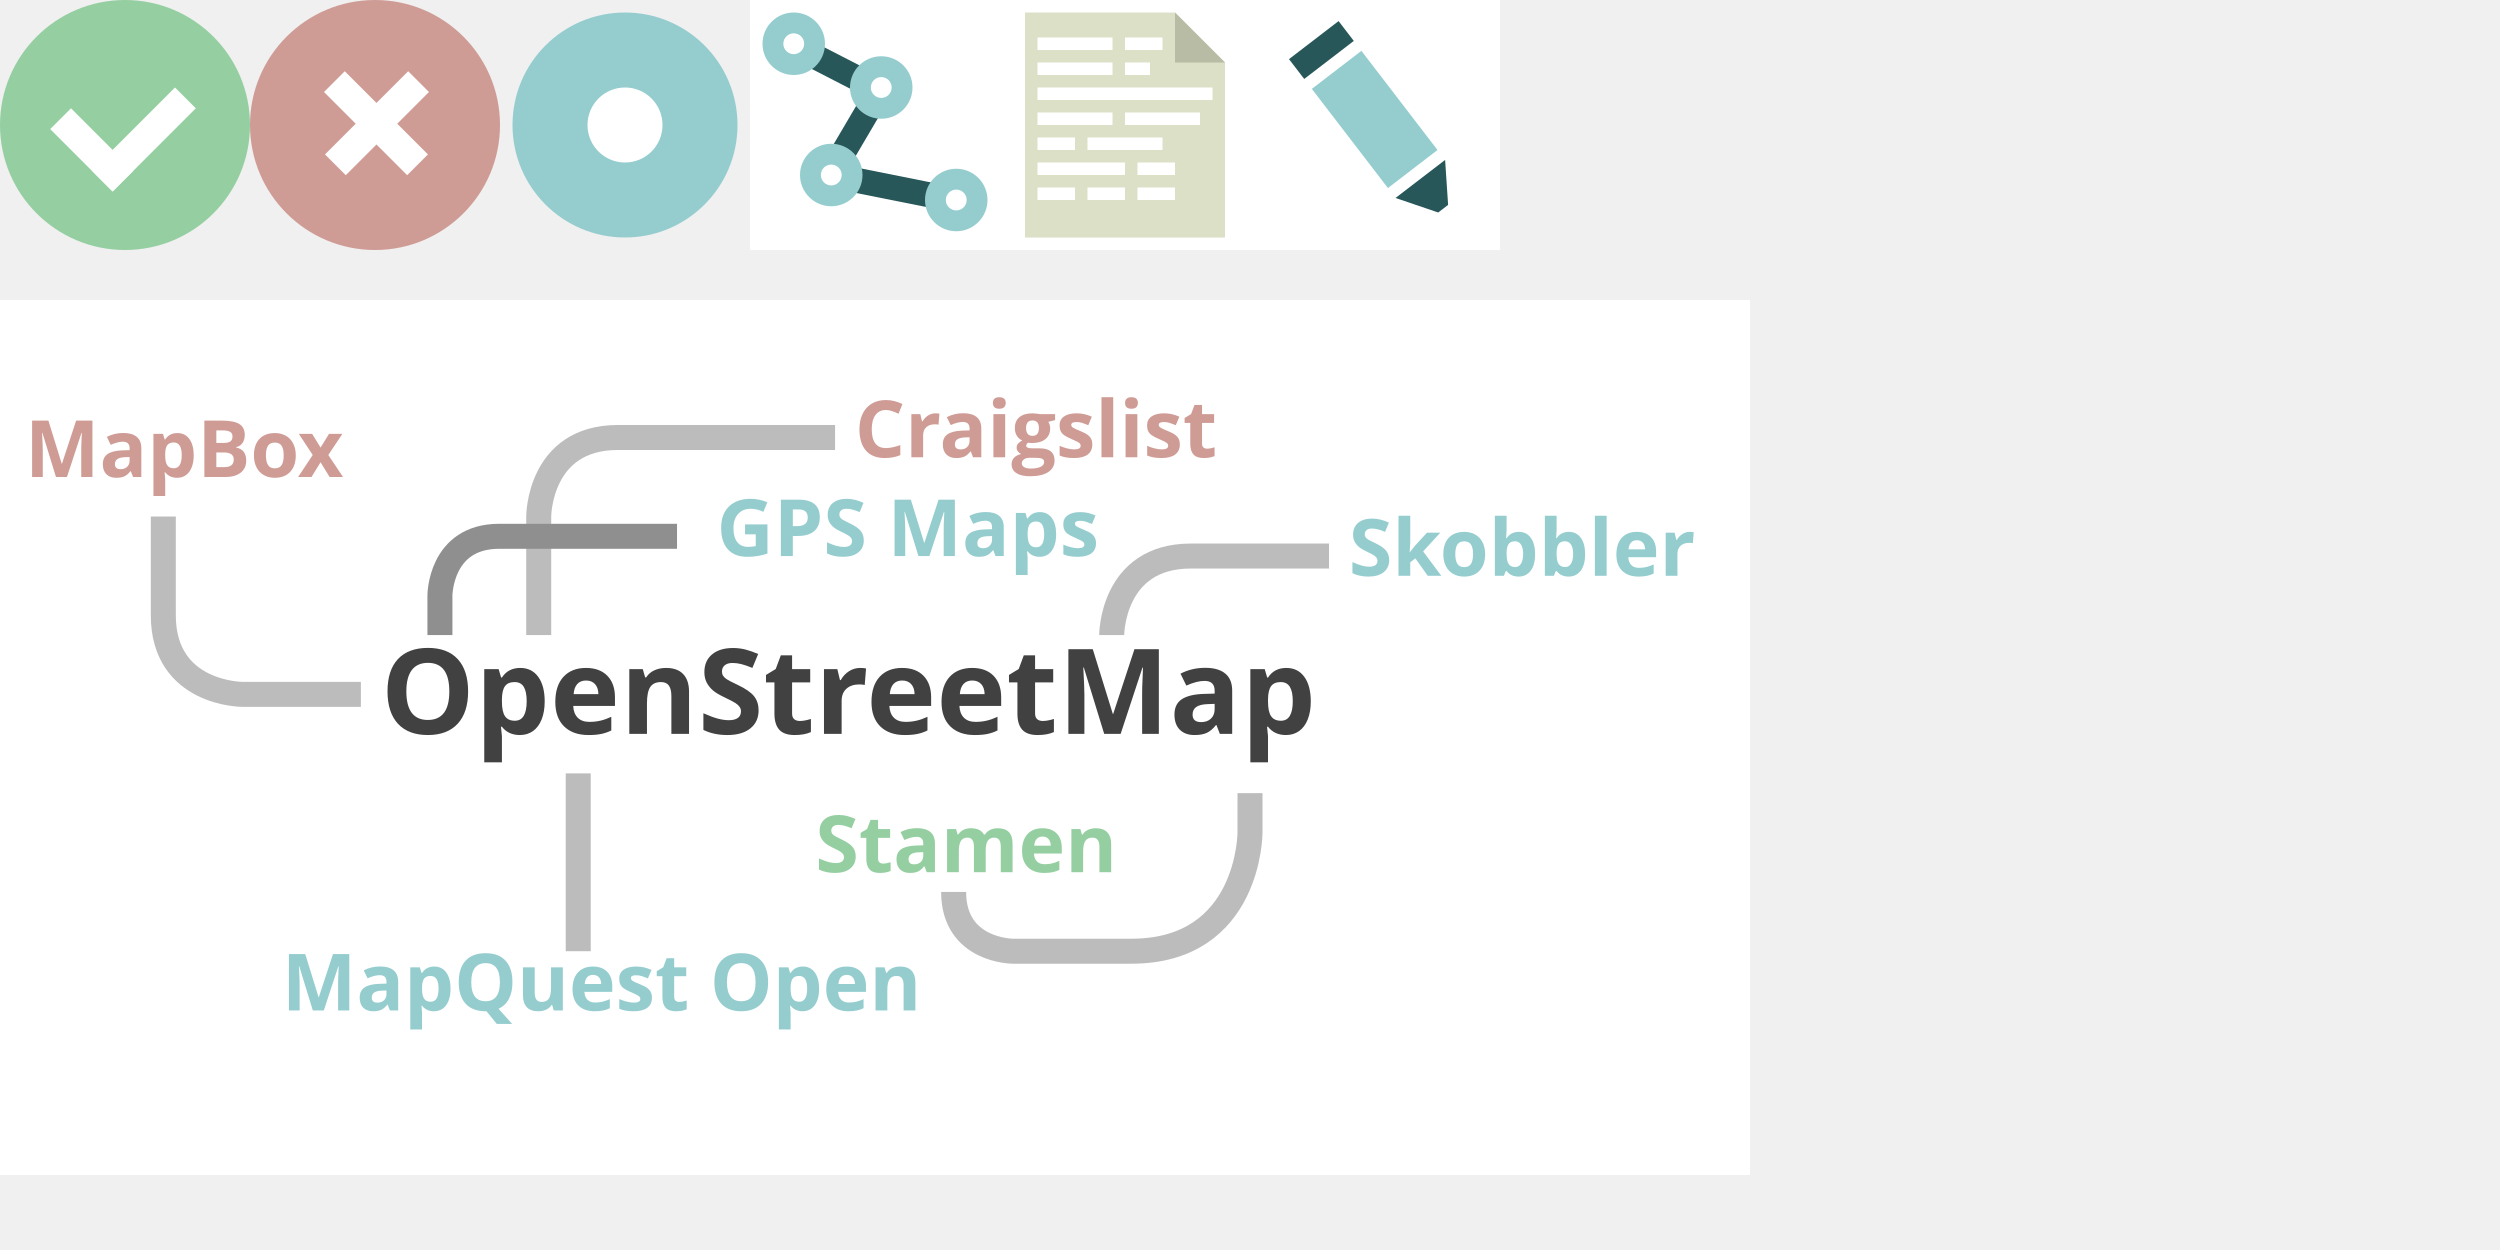
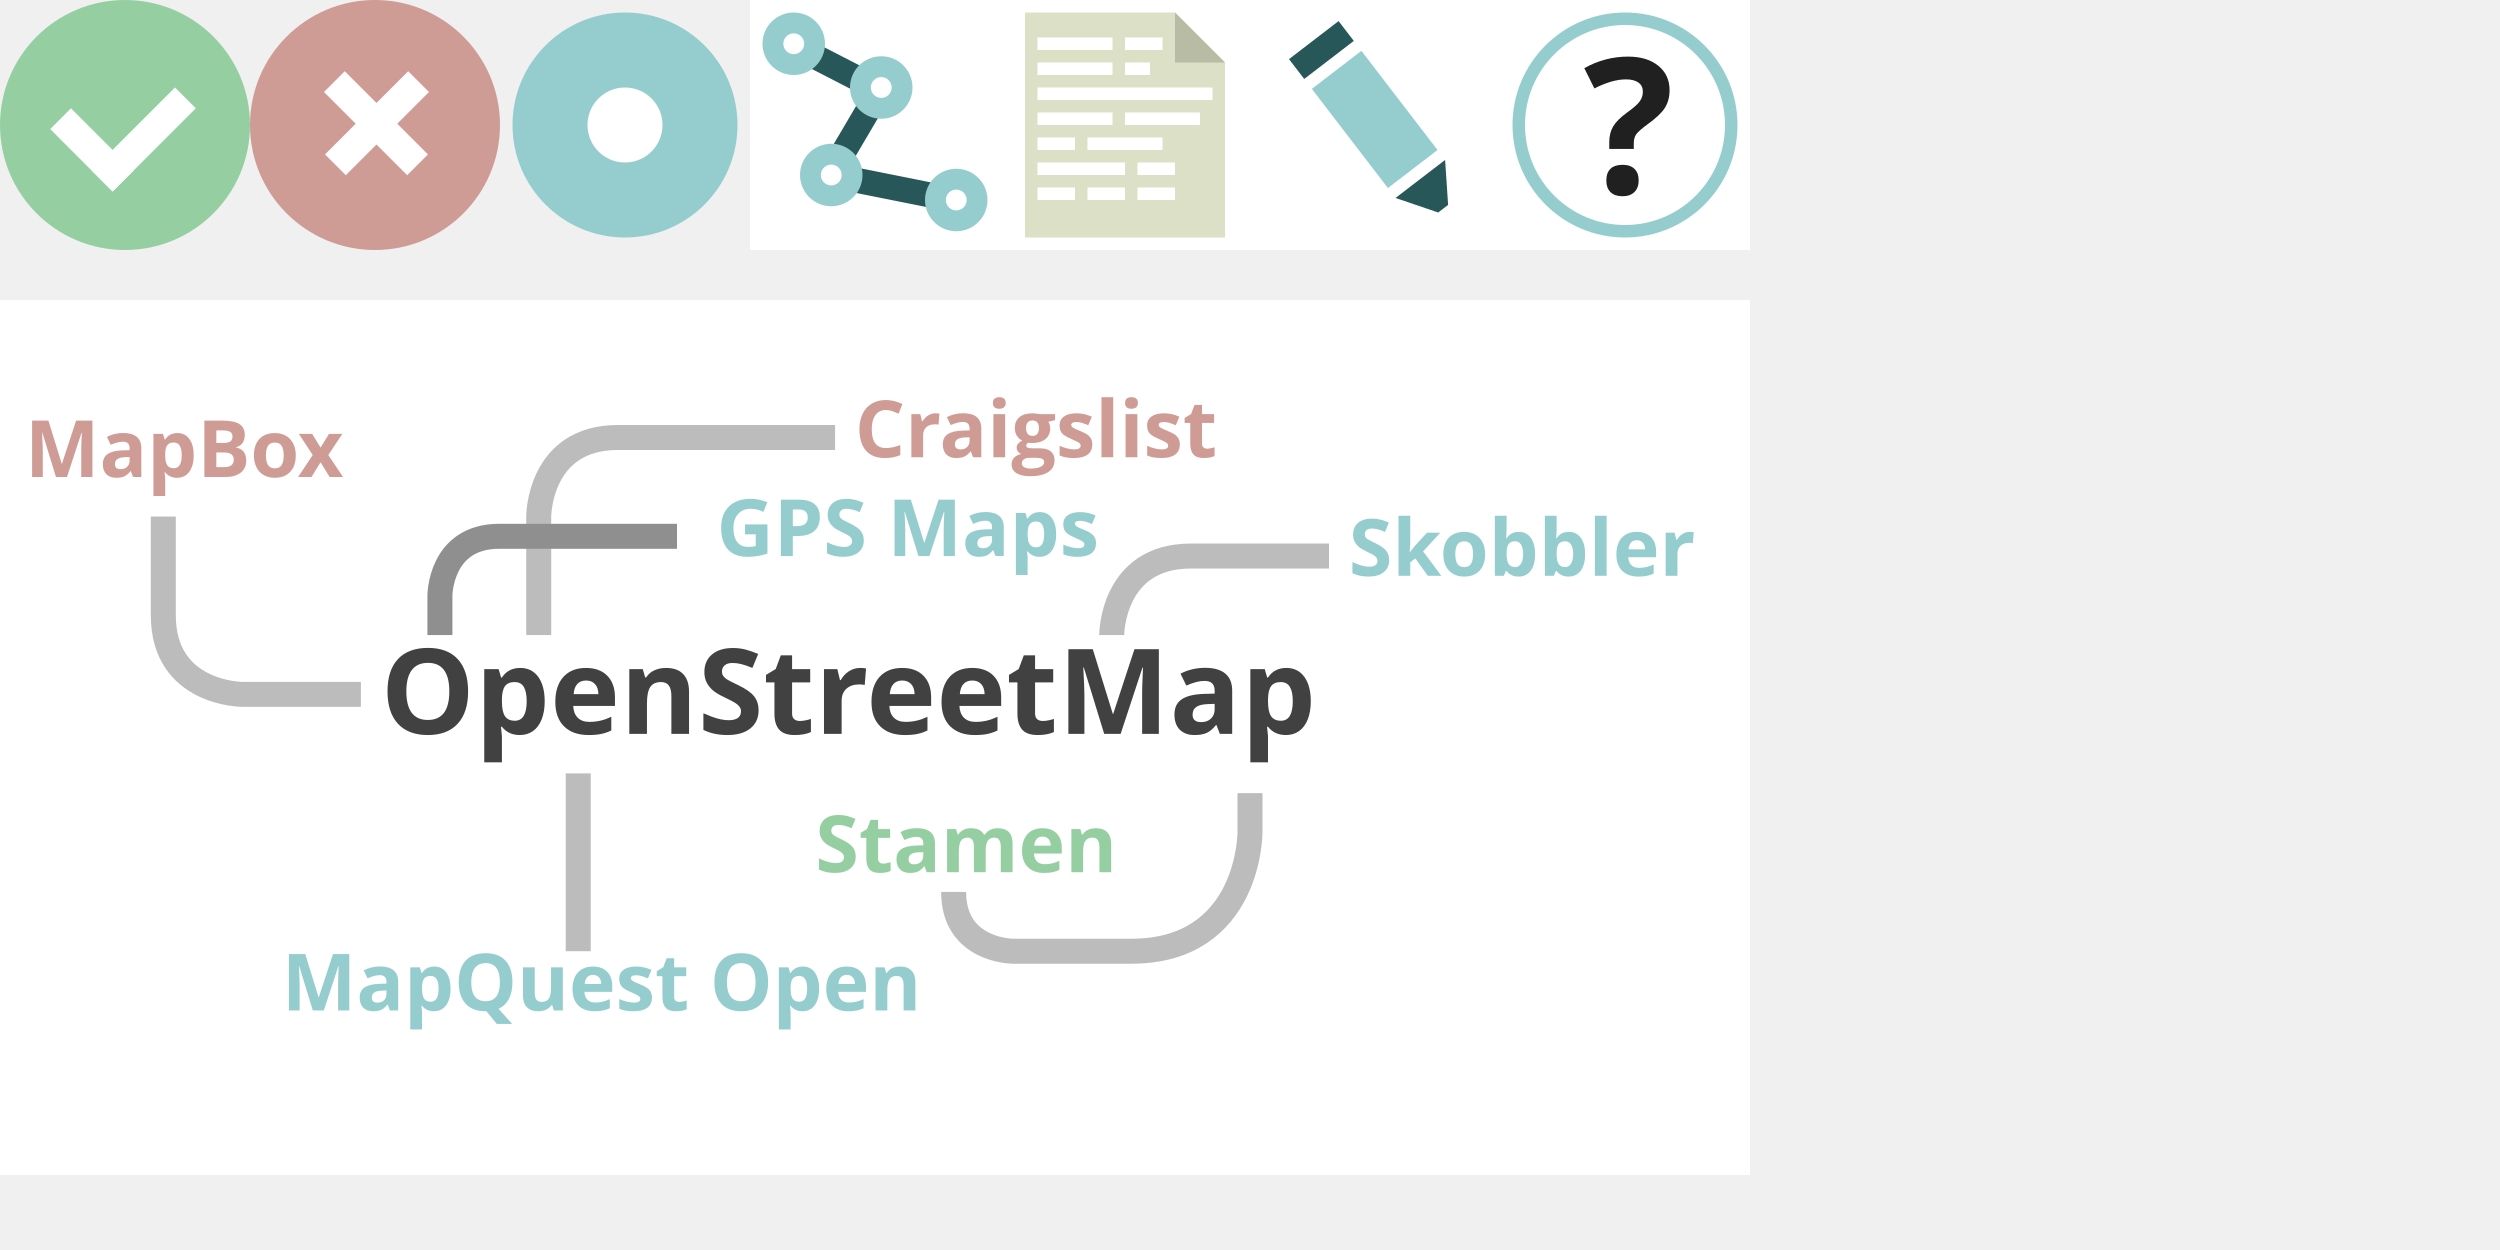
<svg xmlns="http://www.w3.org/2000/svg" width="1000" height="500" id="svg2" version="1.1">
  <defs id="defs4" />
  <g id="layer1" transform="translate(0,-552.3622)">
    <path style="color:#000000;fill:#95cfa1;fill-opacity:1;fill-rule:nonzero;stroke:none;stroke-width:1;marker:none;visibility:visible;display:inline;overflow:visible;enable-background:accumulate" id="path2987" d="M 85,42.5 C 85,65.972 65.972,85 42.5,85 19.028,85 0,65.972 0,42.5 0,19.028 19.028,0 42.5,0 65.972,0 85,19.028 85,42.5 z" transform="matrix(1.176471,0,0,1.176471,-4.9999999e-7,552.3622)" />
    <rect style="color:#000000;fill:#ffffff;fill-opacity:1;fill-rule:nonzero;stroke:none;stroke-width:1;marker:none;visibility:visible;display:inline;overflow:visible;enable-background:accumulate" id="rect3759" width="35.294" height="11.765" x="441.296" y="401.124" transform="matrix(0.7071068,0.7071068,-0.7071068,0.7071068,0,0)" />
    <rect style="color:#000000;fill:#ffffff;fill-opacity:1;fill-rule:nonzero;stroke:none;stroke-width:1;marker:none;visibility:visible;display:inline;overflow:visible;enable-background:accumulate" id="rect3761" width="11.765" height="47.059" x="464.825" y="365.83" transform="matrix(0.7071068,0.7071068,-0.7071068,0.7071068,0,0)" />
    <path style="color:#000000;fill:#cf9b95;fill-opacity:1;fill-rule:nonzero;stroke:none;stroke-width:1;marker:none;visibility:visible;display:inline;overflow:visible;enable-background:accumulate" id="path2987-7" d="M 85,42.5 C 85,65.972 65.972,85 42.5,85 19.028,85 0,65.972 0,42.5 0,19.028 19.028,0 42.5,0 65.972,0 85,19.028 85,42.5 z" transform="matrix(1.176471,0,0,1.176471,100,552.3622)" />
    <path style="color:#000000;fill:#ffffff;fill-opacity:1;fill-rule:nonzero;stroke:none;stroke-width:1;marker:none;visibility:visible;display:inline;overflow:visible;enable-background:accumulate" d="m 137.904,580.855 -8.309,8.309 12.684,12.684 L 130,614.127 l 8.309,8.309 12.279,-12.279 12.279,12.279 8.309,-8.309 -12.279,-12.279 12.684,-12.684 -8.309,-8.309 -12.684,12.684 -12.684,-12.684 z" id="rect3761-9" />
    <path style="color:#000000;fill:#95cdcf;fill-opacity:1;fill-rule:nonzero;stroke:none;stroke-width:1;marker:none;visibility:visible;display:inline;overflow:visible;enable-background:accumulate" id="path2987-7-7" d="M 85,42.5 C 85,65.972 65.972,85 42.5,85 19.028,85 0,65.972 0,42.5 0,19.028 19.028,0 42.5,0 65.972,0 85,19.028 85,42.5 z" transform="matrix(1.058823,0,0,1.058823,205,557.3622)" />
    <path style="color:#000000;fill:#ffffff;fill-opacity:1;fill-rule:nonzero;stroke:none;stroke-width:1;marker:none;visibility:visible;display:inline;overflow:visible;enable-background:accumulate" id="path2987-7-7-1" d="M 85,42.5 C 85,65.972 65.972,85 42.5,85 19.028,85 0,65.972 0,42.5 0,19.028 19.028,0 42.5,0 65.972,0 85,19.028 85,42.5 z" transform="matrix(0.3529412,0,0,0.3529412,235,587.3622)" />
    <path style="color:#000000;fill:none;fill-opacity:1;fill-rule:nonzero;stroke:#000000;stroke-width:1;marker:none;visibility:visible;display:inline;overflow:visible;enable-background:accumulate;stroke-opacity:1" d="m 317,18 35,18 -20,34 50,10" id="path3897" transform="translate(0,552.3622)" />
    <rect style="color:#000000;fill:#ffffff;fill-opacity:1;fill-rule:nonzero;stroke:none;stroke-width:1;marker:none;visibility:visible;display:inline;overflow:visible;enable-background:accumulate" id="rect3834" width="100" height="100" x="300" y="552.362" />
    <path transform="translate(0,552.3622)" id="path3899" d="m 317,18 35,18 -20,34 50,10" style="color:#000000;fill:none;fill-opacity:1;fill-rule:nonzero;stroke:#285759;stroke-width:10;marker:none;visibility:visible;display:inline;overflow:visible;enable-background:accumulate;stroke-opacity:1;stroke-miterlimit:4;stroke-dasharray:none" />
    <path style="color:#000000;fill:#95cdcf;fill-opacity:1;fill-rule:nonzero;stroke:none;stroke-width:1;marker:none;visibility:visible;display:inline;overflow:visible;enable-background:accumulate" id="path2987-7-7-15" d="M 85,42.5 C 85,65.972 65.972,85 42.5,85 19.028,85 0,65.972 0,42.5 0,19.028 19.028,0 42.5,0 65.972,0 85,19.028 85,42.5 z" transform="matrix(0.2941177,0,0,0.2941177,305,557.3622)" />
    <path style="color:#000000;fill:#ffffff;fill-opacity:1;fill-rule:nonzero;stroke:none;stroke-width:1;marker:none;visibility:visible;display:inline;overflow:visible;enable-background:accumulate" id="path2987-7-7-1-2" d="M 85,42.5 C 85,65.972 65.972,85 42.5,85 19.028,85 0,65.972 0,42.5 0,19.028 19.028,0 42.5,0 65.972,0 85,19.028 85,42.5 z" transform="matrix(0.09803922,0,0,0.09803922,313.3333,565.6955)" />
    <g id="g3845" transform="translate(15,22.5)">
      <path transform="matrix(0.2941177,0,0,0.2941177,355,597.3622)" d="M 85,42.5 C 85,65.972 65.972,85 42.5,85 19.028,85 0,65.972 0,42.5 0,19.028 19.028,0 42.5,0 65.972,0 85,19.028 85,42.5 z" id="path2987-7-7-15-5" style="color:#000000;fill:#95cdcf;fill-opacity:1;fill-rule:nonzero;stroke:none;stroke-width:1;marker:none;visibility:visible;display:inline;overflow:visible;enable-background:accumulate" />
      <path transform="matrix(0.09803922,0,0,0.09803922,363.3333,605.6955)" d="M 85,42.5 C 85,65.972 65.972,85 42.5,85 19.028,85 0,65.972 0,42.5 0,19.028 19.028,0 42.5,0 65.972,0 85,19.028 85,42.5 z" id="path2987-7-7-1-2-6" style="color:#000000;fill:#ffffff;fill-opacity:1;fill-rule:nonzero;stroke:none;stroke-width:1;marker:none;visibility:visible;display:inline;overflow:visible;enable-background:accumulate" />
    </g>
    <g id="g3845-2" transform="translate(-35,12.5)">
      <path transform="matrix(0.2941177,0,0,0.2941177,355,597.3622)" d="M 85,42.5 C 85,65.972 65.972,85 42.5,85 19.028,85 0,65.972 0,42.5 0,19.028 19.028,0 42.5,0 65.972,0 85,19.028 85,42.5 z" id="path2987-7-7-15-5-1" style="color:#000000;fill:#95cdcf;fill-opacity:1;fill-rule:nonzero;stroke:none;stroke-width:1;marker:none;visibility:visible;display:inline;overflow:visible;enable-background:accumulate" />
      <path transform="matrix(0.09803922,0,0,0.09803922,363.3333,605.6955)" d="M 85,42.5 C 85,65.972 65.972,85 42.5,85 19.028,85 0,65.972 0,42.5 0,19.028 19.028,0 42.5,0 65.972,0 85,19.028 85,42.5 z" id="path2987-7-7-1-2-6-9" style="color:#000000;fill:#ffffff;fill-opacity:1;fill-rule:nonzero;stroke:none;stroke-width:1;marker:none;visibility:visible;display:inline;overflow:visible;enable-background:accumulate" />
    </g>
    <g id="g3845-2-2" transform="translate(-15,-22.5)">
      <path transform="matrix(0.2941177,0,0,0.2941177,355,597.3622)" d="M 85,42.5 C 85,65.972 65.972,85 42.5,85 19.028,85 0,65.972 0,42.5 0,19.028 19.028,0 42.5,0 65.972,0 85,19.028 85,42.5 z" id="path2987-7-7-15-5-1-4" style="color:#000000;fill:#95cdcf;fill-opacity:1;fill-rule:nonzero;stroke:none;stroke-width:1;marker:none;visibility:visible;display:inline;overflow:visible;enable-background:accumulate" />
      <path transform="matrix(0.09803922,0,0,0.09803922,363.3333,605.6955)" d="M 85,42.5 C 85,65.972 65.972,85 42.5,85 19.028,85 0,65.972 0,42.5 0,19.028 19.028,0 42.5,0 65.972,0 85,19.028 85,42.5 z" id="path2987-7-7-1-2-6-9-5" style="color:#000000;fill:#ffffff;fill-opacity:1;fill-rule:nonzero;stroke:none;stroke-width:1;marker:none;visibility:visible;display:inline;overflow:visible;enable-background:accumulate" />
    </g>
    <rect style="color:#000000;fill:#ffffff;fill-opacity:1;fill-rule:nonzero;stroke:none;stroke-width:1;marker:none;visibility:visible;display:inline;overflow:visible;enable-background:accumulate" id="rect3834-6" width="100" height="100" x="400" y="552.362" />
    <path style="color:#000000;fill:#dce0c6;fill-opacity:1;stroke:none;stroke-width:10;marker:none;visibility:visible;display:inline;overflow:visible;enable-background:accumulate" d="m 410,5 0,25 0,20 0,45 80,0 0,-40 0,-25 0,-5 -20,-20 z" transform="translate(0,552.3622)" id="rect3936" />
    <rect style="color:#000000;fill:#ffffff;fill-opacity:1;fill-rule:nonzero;stroke:none;stroke-width:10;marker:none;visibility:visible;display:inline;overflow:visible;enable-background:accumulate" id="rect3941" width="70" height="5" x="415" y="587.362" />
    <rect style="color:#000000;fill:#ffffff;fill-opacity:1;fill-rule:nonzero;stroke:none;stroke-width:10;marker:none;visibility:visible;display:inline;overflow:visible;enable-background:accumulate" id="rect3941-5" width="30" height="5" x="415" y="597.362" />
    <rect style="color:#000000;fill:#ffffff;fill-opacity:1;fill-rule:nonzero;stroke:none;stroke-width:10;marker:none;visibility:visible;display:inline;overflow:visible;enable-background:accumulate" id="rect3941-5-5" width="30" height="5" x="450" y="597.362" />
    <rect style="color:#000000;fill:#ffffff;fill-opacity:1;fill-rule:nonzero;stroke:none;stroke-width:10;marker:none;visibility:visible;display:inline;overflow:visible;enable-background:accumulate" id="rect3941-5-52" width="30" height="5" x="435" y="607.362" />
    <rect style="color:#000000;fill:#ffffff;fill-opacity:1;fill-rule:nonzero;stroke:none;stroke-width:10;marker:none;visibility:visible;display:inline;overflow:visible;enable-background:accumulate" id="rect3941-5-3" width="15" height="5" x="415" y="607.362" />
    <rect style="color:#000000;fill:#ffffff;fill-opacity:1;fill-rule:nonzero;stroke:none;stroke-width:10;marker:none;visibility:visible;display:inline;overflow:visible;enable-background:accumulate" id="rect3941-5-8" width="35" height="5" x="415" y="617.362" />
    <rect style="color:#000000;fill:#ffffff;fill-opacity:1;fill-rule:nonzero;stroke:none;stroke-width:10;marker:none;visibility:visible;display:inline;overflow:visible;enable-background:accumulate" id="rect3941-5-3-4" width="15" height="5" x="455" y="617.362" />
    <rect style="color:#000000;fill:#ffffff;fill-opacity:1;fill-rule:nonzero;stroke:none;stroke-width:10;marker:none;visibility:visible;display:inline;overflow:visible;enable-background:accumulate" id="rect3941-5-3-5" width="15" height="5" x="415" y="627.362" />
    <rect style="color:#000000;fill:#ffffff;fill-opacity:1;fill-rule:nonzero;stroke:none;stroke-width:10;marker:none;visibility:visible;display:inline;overflow:visible;enable-background:accumulate" id="rect3941-5-3-7" width="15" height="5" x="435" y="627.362" />
    <rect style="color:#000000;fill:#ffffff;fill-opacity:1;fill-rule:nonzero;stroke:none;stroke-width:10;marker:none;visibility:visible;display:inline;overflow:visible;enable-background:accumulate" id="rect3941-5-3-2" width="15" height="5" x="455" y="627.362" />
    <rect style="color:#000000;fill:#ffffff;fill-opacity:1;fill-rule:nonzero;stroke:none;stroke-width:10;marker:none;visibility:visible;display:inline;overflow:visible;enable-background:accumulate" id="rect3941-5-0" width="30" height="5" x="415" y="577.362" />
    <rect style="color:#000000;fill:#ffffff;fill-opacity:1;fill-rule:nonzero;stroke:none;stroke-width:10;marker:none;visibility:visible;display:inline;overflow:visible;enable-background:accumulate" id="rect3941-5-4" width="30" height="5" x="415" y="567.362" />
    <rect style="color:#000000;fill:#ffffff;fill-opacity:1;fill-rule:nonzero;stroke:none;stroke-width:10;marker:none;visibility:visible;display:inline;overflow:visible;enable-background:accumulate" id="rect3941-5-3-5-5" width="15" height="5" x="450" y="567.362" />
    <rect style="color:#000000;fill:#ffffff;fill-opacity:1;fill-rule:nonzero;stroke:none;stroke-width:10;marker:none;visibility:visible;display:inline;overflow:visible;enable-background:accumulate" id="rect3941-5-3-5-1" width="10" height="5" x="450" y="577.362" />
    <path style="color:#000000;fill:#b8bca5;fill-opacity:1;fill-rule:nonzero;stroke:none;stroke-width:10;marker:none;visibility:visible;display:inline;overflow:visible;enable-background:accumulate" d="m 470,5 0,20 20,0 z" id="path4107" transform="translate(0,552.3622)" />
    <rect style="color:#000000;fill:#ffffff;fill-opacity:1;fill-rule:nonzero;stroke:none;stroke-width:1;marker:none;visibility:visible;display:inline;overflow:visible;enable-background:accumulate" id="rect3834-6-3" width="100" height="100" x="500" y="552.362" />
    <rect style="color:#000000;fill:#95cdcf;fill-opacity:1;fill-rule:nonzero;stroke:none;stroke-width:1.059;marker:none;visibility:visible;display:inline;overflow:visible;enable-background:accumulate" id="rect4144" width="25" height="50" x="58.396" y="785.857" transform="matrix(0.7933533,-0.6087614,0.6087614,0.7933533,0,0)" />
    <rect style="color:#000000;fill:#285759;fill-opacity:1;fill-rule:nonzero;stroke:none;stroke-width:10;marker:none;visibility:visible;display:inline;overflow:visible;enable-background:accumulate" id="rect4174" width="25" height="10" x="58.396" y="770.857" transform="matrix(0.7933533,-0.6087614,0.6087614,0.7933533,0,0)" />
    <path style="color:#000000;fill:#285759;fill-opacity:1;fill-rule:nonzero;stroke:none;stroke-width:10;marker:none;visibility:visible;display:inline;overflow:visible;enable-background:accumulate" d="m 558.21,631.548 19.834,-15.219 1.198,17.988 -3.967,3.044 z" id="path4182" />
    <rect style="color:#000000;fill:#ffffff;fill-opacity:1;fill-rule:nonzero;stroke:none;stroke-width:10;marker:none;visibility:visible;display:inline;overflow:visible;enable-background:accumulate" id="rect4051" width="700" height="350" x="0" y="672.362" />
    <text xml:space="preserve" style="font-size:113.806px;font-style:normal;font-variant:normal;font-weight:bold;font-stretch:normal;text-indent:0;text-align:start;text-decoration:none;line-height:120%;letter-spacing:normal;word-spacing:normal;text-transform:none;direction:ltr;block-progression:tb;writing-mode:lr-tb;text-anchor:start;baseline-shift:baseline;color:#000000;fill:#414141;fill-opacity:1;fill-rule:nonzero;stroke:none;stroke-width:10;marker:none;visibility:visible;display:inline;overflow:visible;enable-background:accumulate;font-family:Arial;-inkscape-font-specification:Arial Bold" x="152.258" y="845.911" id="text3135">
      <tspan id="tspan3137" x="152.258" y="845.911" style="font-size:47.419px;font-style:normal;font-variant:normal;font-weight:bold;font-stretch:normal;fill:#414141;fill-opacity:1;font-family:Open Sans;-inkscape-font-specification:Open Sans Bold">OpenStreetMap</tspan>
    </text>
    <path style="color:#000000;fill:none;stroke:#bcbcbc;stroke-width:10;stroke-miterlimit:4;stroke-opacity:1;stroke-dasharray:none;marker:none;visibility:visible;display:inline;overflow:visible;enable-background:accumulate" d="m 215.484,806.394 0,-47.419 c 0,0 0,-31.613 31.613,-31.613 31.613,0 86.935,0 86.935,0 l 0,0" id="path4070" />
    <path style="color:#000000;fill:none;stroke:#bcbcbc;stroke-width:10;stroke-miterlimit:4;stroke-opacity:1;stroke-dasharray:none;marker:none;visibility:visible;display:inline;overflow:visible;enable-background:accumulate" d="m 144.355,830.104 -47.419,0 c 0,0 -31.613,0 -31.613,-31.613 0,-31.613 0,-39.516 0,-39.516 l 0,0" id="path4070-5" />
    <text xml:space="preserve" style="font-size:37.935px;font-style:normal;font-variant:normal;font-weight:bold;font-stretch:normal;text-indent:0;text-align:start;text-decoration:none;line-height:120%;letter-spacing:normal;word-spacing:normal;text-transform:none;direction:ltr;block-progression:tb;writing-mode:lr-tb;text-anchor:start;baseline-shift:baseline;color:#000000;fill:#cf9b95;fill-opacity:1;fill-rule:nonzero;stroke:none;stroke-width:1.176;marker:none;visibility:visible;display:inline;overflow:visible;enable-background:accumulate;font-family:Open Sans;-inkscape-font-specification:Open Sans Bold" x="10" y="743.169" id="text4090">
      <tspan id="tspan4092" x="10" y="743.169" style="font-size:31.613px">MapBox</tspan>
    </text>
    <text xml:space="preserve" style="font-size:37.935px;font-style:normal;font-variant:normal;font-weight:bold;font-stretch:normal;text-indent:0;text-align:start;text-decoration:none;line-height:120%;letter-spacing:normal;word-spacing:normal;text-transform:none;direction:ltr;block-progression:tb;writing-mode:lr-tb;text-anchor:start;baseline-shift:baseline;color:#000000;fill:#cf9b95;fill-opacity:1;fill-rule:nonzero;stroke:none;stroke-width:1.176;marker:none;visibility:visible;display:inline;overflow:visible;enable-background:accumulate;font-family:Open Sans;-inkscape-font-specification:Open Sans Bold" x="341.935" y="735.265" id="text4090-2">
      <tspan id="tspan4092-1" x="341.935" y="735.265" style="font-size:31.613px">Craigslist</tspan>
    </text>
    <path style="color:#000000;fill:none;stroke:#8f8f8f;stroke-width:10;stroke-linecap:butt;stroke-linejoin:miter;stroke-miterlimit:4;stroke-opacity:1;stroke-dasharray:none;stroke-dashoffset:0;marker:none;visibility:visible;display:inline;overflow:visible;enable-background:accumulate" d="m 175.968,806.394 0,-15.806 c 0,0 0,-23.71 23.71,-23.71 23.71,0 71.129,0 71.129,0" id="path4152" />
    <text xml:space="preserve" style="font-size:37.935px;font-style:normal;font-variant:normal;font-weight:bold;font-stretch:normal;text-indent:0;text-align:start;text-decoration:none;line-height:120%;letter-spacing:normal;word-spacing:normal;text-transform:none;direction:ltr;block-progression:tb;writing-mode:lr-tb;text-anchor:start;baseline-shift:baseline;color:#000000;fill:#95cdcf;fill-opacity:1;fill-rule:nonzero;stroke:none;stroke-width:1.059;marker:none;visibility:visible;display:inline;overflow:visible;enable-background:accumulate;font-family:Open Sans;-inkscape-font-specification:Open Sans Bold" x="286.613" y="774.782" id="text4090-2-0">
      <tspan id="tspan4092-1-0" x="286.613" y="774.782" style="font-size:31.613px;color:#000000;fill:#95cdcf;fill-opacity:1;fill-rule:nonzero;stroke:none;stroke-width:1.059;marker:none;visibility:visible;display:inline;overflow:visible;enable-background:accumulate">GPS Maps</tspan>
    </text>
    <path style="color:#000000;fill:none;stroke:#bcbcbc;stroke-width:10;stroke-linecap:butt;stroke-linejoin:miter;stroke-miterlimit:4;stroke-opacity:1;stroke-dasharray:none;stroke-dashoffset:0;marker:none;visibility:visible;display:inline;overflow:visible;enable-background:accumulate" d="m 231.29,861.717 0,31.613 0,39.516" id="path4209" />
    <text xml:space="preserve" style="font-size:37.935px;font-style:normal;font-variant:normal;font-weight:bold;font-stretch:normal;text-indent:0;text-align:start;text-decoration:none;line-height:120%;letter-spacing:normal;word-spacing:normal;text-transform:none;direction:ltr;block-progression:tb;writing-mode:lr-tb;text-anchor:start;baseline-shift:baseline;color:#000000;fill:#95cdcf;fill-opacity:1;fill-rule:nonzero;stroke:none;stroke-width:1.059;marker:none;visibility:visible;display:inline;overflow:visible;enable-background:accumulate;font-family:Open Sans;-inkscape-font-specification:Open Sans Bold" x="112.742" y="956.556" id="text4090-2-0-6">
      <tspan id="tspan4092-1-0-4" x="112.742" y="956.556" style="font-size:31.613px;color:#000000;fill:#95cdcf;fill-opacity:1;fill-rule:nonzero;stroke:none;stroke-width:1.059;marker:none;visibility:visible;display:inline;overflow:visible;enable-background:accumulate">MapQuest Open</tspan>
    </text>
    <path style="color:#000000;fill:none;stroke:#bcbcbc;stroke-width:10;stroke-linecap:butt;stroke-linejoin:miter;stroke-miterlimit:4;stroke-opacity:1;stroke-dasharray:none;stroke-dashoffset:0;marker:none;visibility:visible;display:inline;overflow:visible;enable-background:accumulate" d="m 500,869.62 0,15.806 c 0,0 0,47.419 -47.419,47.419 -47.419,0 -47.419,0 -47.419,0 0,0 -23.71,0 -23.71,-23.71" id="path4301" />
    <text xml:space="preserve" style="font-size:37.935px;font-style:normal;font-variant:normal;font-weight:bold;font-stretch:normal;text-indent:0;text-align:start;text-decoration:none;line-height:120%;letter-spacing:normal;word-spacing:normal;text-transform:none;direction:ltr;block-progression:tb;writing-mode:lr-tb;text-anchor:start;baseline-shift:baseline;color:#000000;fill:#95cfa1;fill-opacity:1;fill-rule:nonzero;stroke:none;stroke-width:1.176;marker:none;visibility:visible;display:inline;overflow:visible;enable-background:accumulate;font-family:Open Sans;-inkscape-font-specification:Open Sans Bold" x="326.129" y="901.233" id="text4090-2-0-6-9">
      <tspan id="tspan4092-1-0-4-0" x="326.129" y="901.233" style="font-size:31.613px;color:#000000;fill:#95cfa1;fill-opacity:1;fill-rule:nonzero;stroke:none;stroke-width:1.176;marker:none;visibility:visible;display:inline;overflow:visible;enable-background:accumulate">Stamen</tspan>
    </text>
    <path style="color:#000000;fill:none;stroke:#bcbcbc;stroke-width:10;stroke-linecap:butt;stroke-linejoin:miter;stroke-miterlimit:4;stroke-opacity:1;stroke-dasharray:none;stroke-dashoffset:0;marker:none;visibility:visible;display:inline;overflow:visible;enable-background:accumulate" d="m 444.677,806.394 c 0,0 0,-31.613 31.613,-31.613 31.613,0 55.323,0 55.323,0" id="path4341" />
    <text xml:space="preserve" style="font-size:31.613px;font-style:normal;font-variant:normal;font-weight:bold;font-stretch:normal;text-indent:0;text-align:start;text-decoration:none;line-height:120%;letter-spacing:normal;word-spacing:normal;text-transform:none;direction:ltr;block-progression:tb;writing-mode:lr-tb;text-anchor:start;baseline-shift:baseline;color:#000000;fill:#95cdcf;fill-opacity:1;fill-rule:nonzero;stroke:none;stroke-width:1.059;marker:none;visibility:visible;display:inline;overflow:visible;enable-background:accumulate;font-family:Open Sans;-inkscape-font-specification:Open Sans Bold" x="539.516" y="782.685" id="text4360">
      <tspan id="tspan4362" x="539.516" y="782.685">Skobbler</tspan>
    </text>
+     <rect style="color:#000000;fill:#ffffff;fill-opacity:1;fill-rule:nonzero;stroke:none;stroke-width:1;marker:none;visibility:visible;display:inline;overflow:visible;enable-background:accumulate" id="rect3834-6-3-8" width="100" height="100" x="600" y="552.362" />
+     <path style="color:#000000;fill:#95cdcf;fill-opacity:1;fill-rule:nonzero;stroke:none;stroke-width:1;marker:none;visibility:visible;display:inline;overflow:visible;enable-background:accumulate" id="path2987-7-7-2" d="m 85,42.5 a 42.5,42.5 0 1 1 -85,0 42.5,42.5 0 1 1 85,0 z" transform="matrix(1.058823,0,0,1.058823,605,557.3622)" />
+     <path style="color:#000000;fill:#ffffff;fill-opacity:1;fill-rule:nonzero;stroke:none;stroke-width:1;marker:none;visibility:visible;display:inline;overflow:visible;enable-background:accumulate" id="path2987-7-7-2-6" d="m 85,42.5 a 42.5,42.5 0 1 1 -85,0 42.5,42.5 0 1 1 85,0 z" transform="matrix(0.9411764,0,0,0.9411764,610,562.3622)" />
+     <text xml:space="preserve" style="font-size:75.749px;font-style:normal;font-variant:normal;font-weight:bold;font-stretch:normal;text-indent:0;text-align:start;text-decoration:none;line-height:120%;letter-spacing:normal;word-spacing:normal;text-transform:none;direction:ltr;block-progression:tb;writing-mode:lr-tb;text-anchor:start;baseline-shift:baseline;color:#000000;fill:#202020;fill-opacity:1;fill-rule:nonzero;stroke:none;stroke-width:1.059;marker:none;visibility:visible;display:inline;overflow:visible;enable-background:accumulate;font-family:Open Sans;-inkscape-font-specification:Open Sans Bold" x="633.5" y="629.862" id="text4436">
+       <tspan id="tspan4438" x="633.5" y="629.862">?</tspan>
+     </text>
  </g>
</svg>
